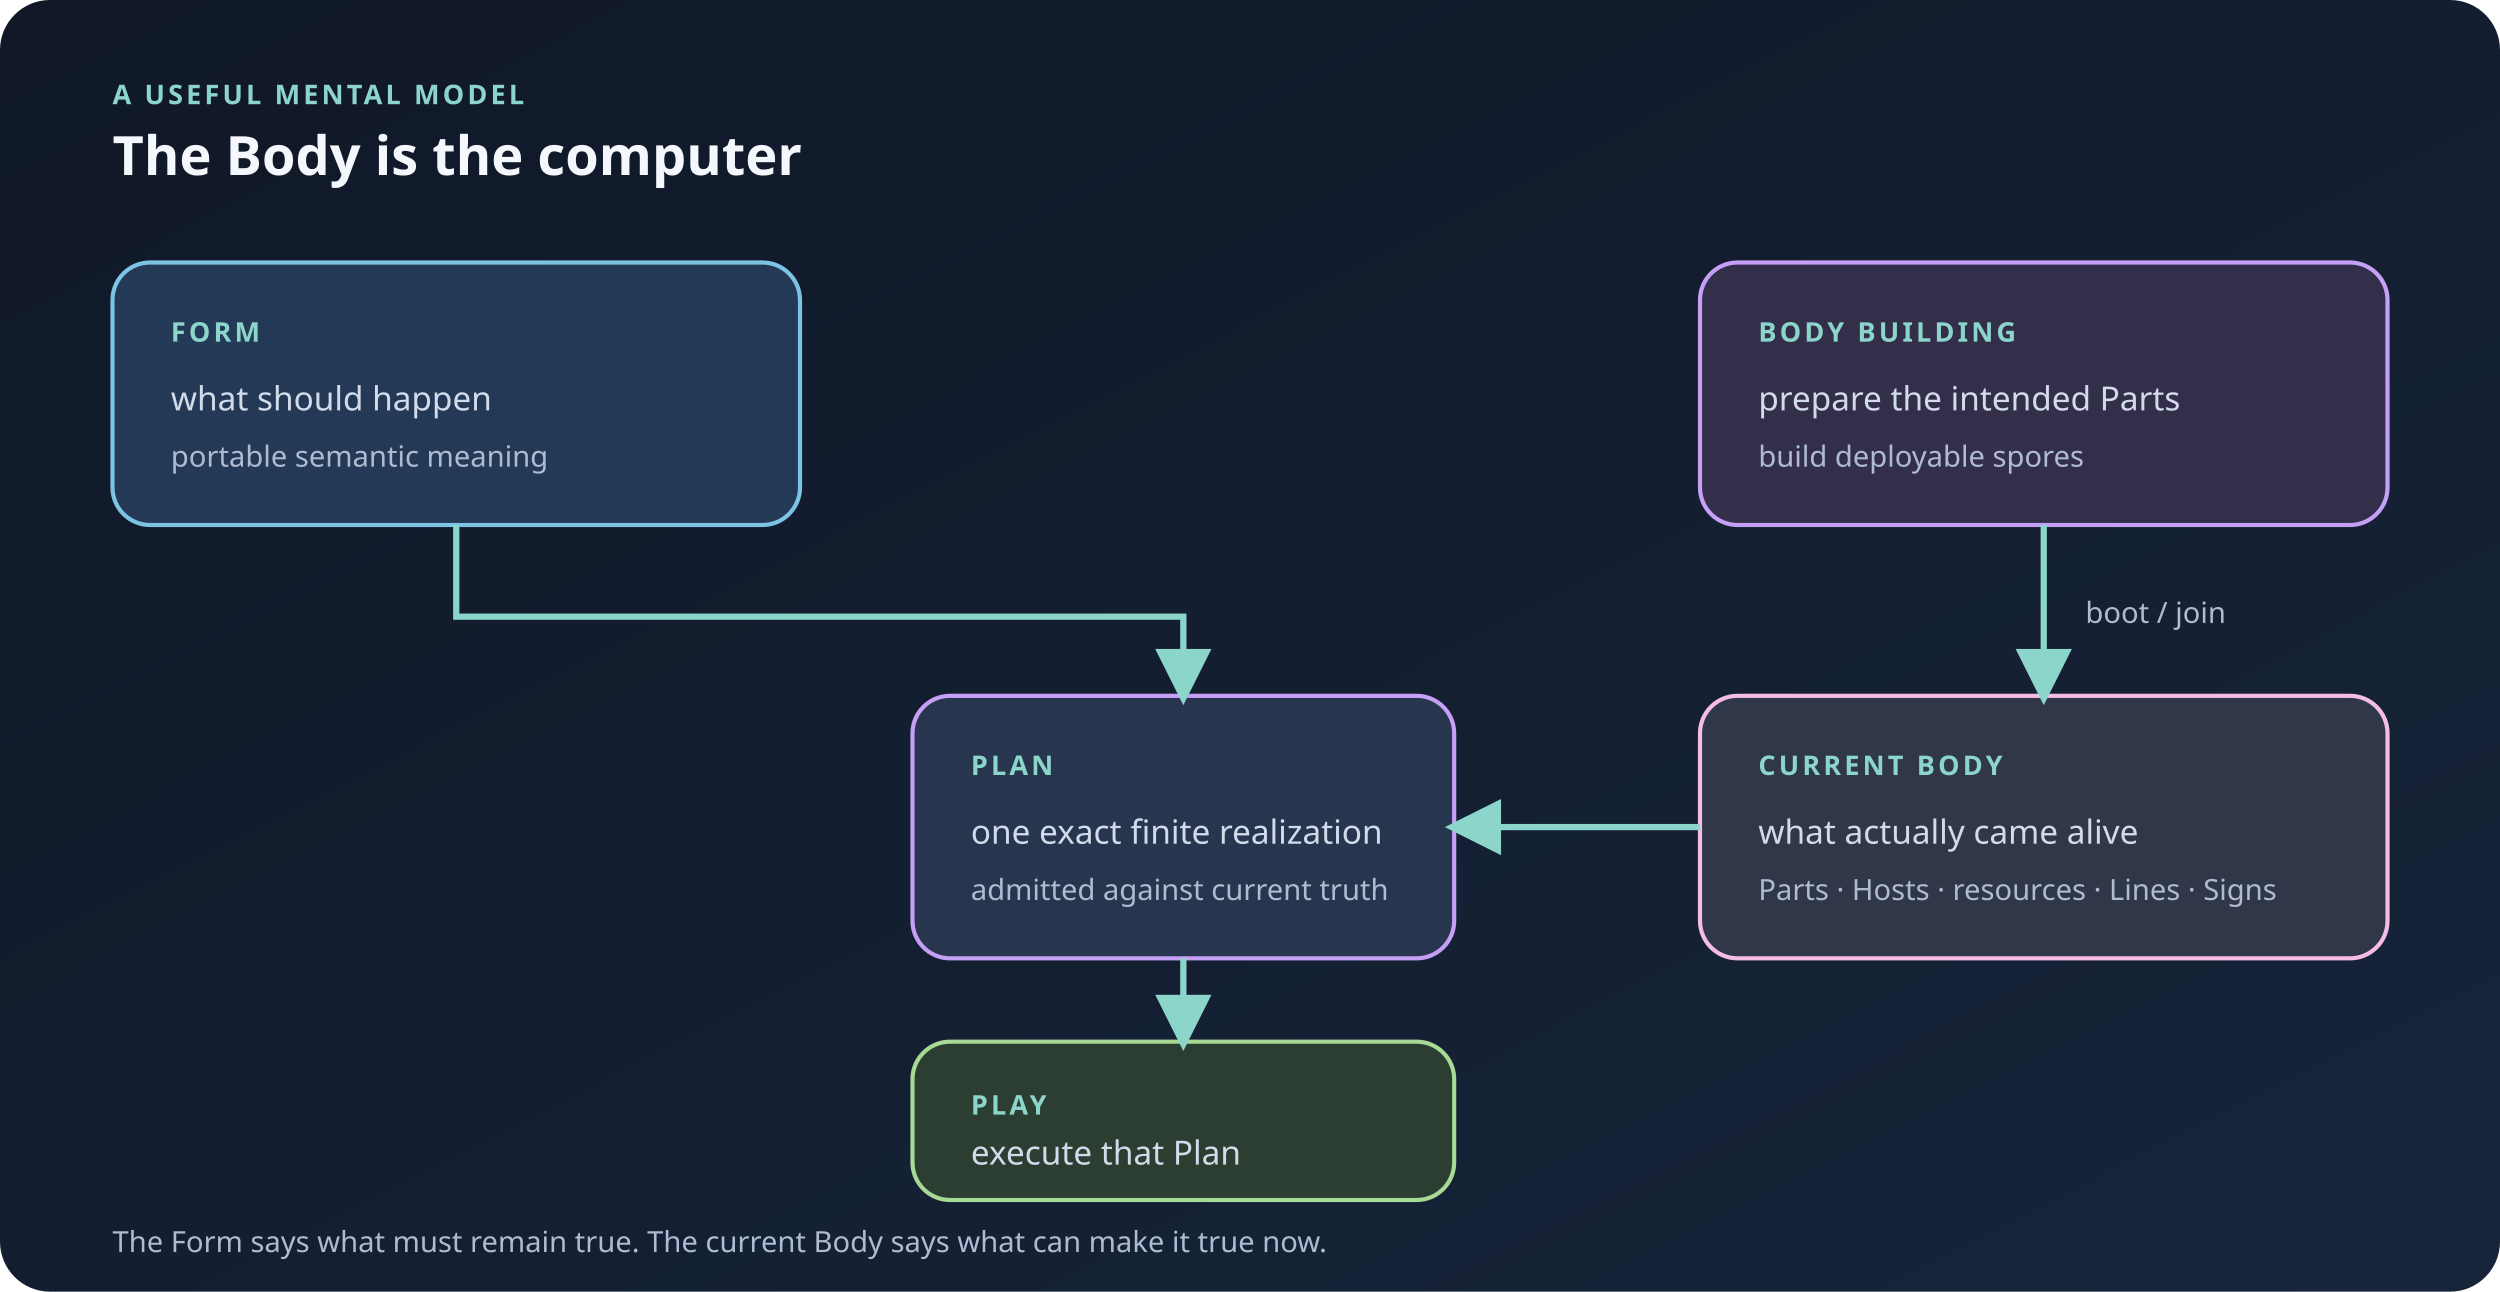
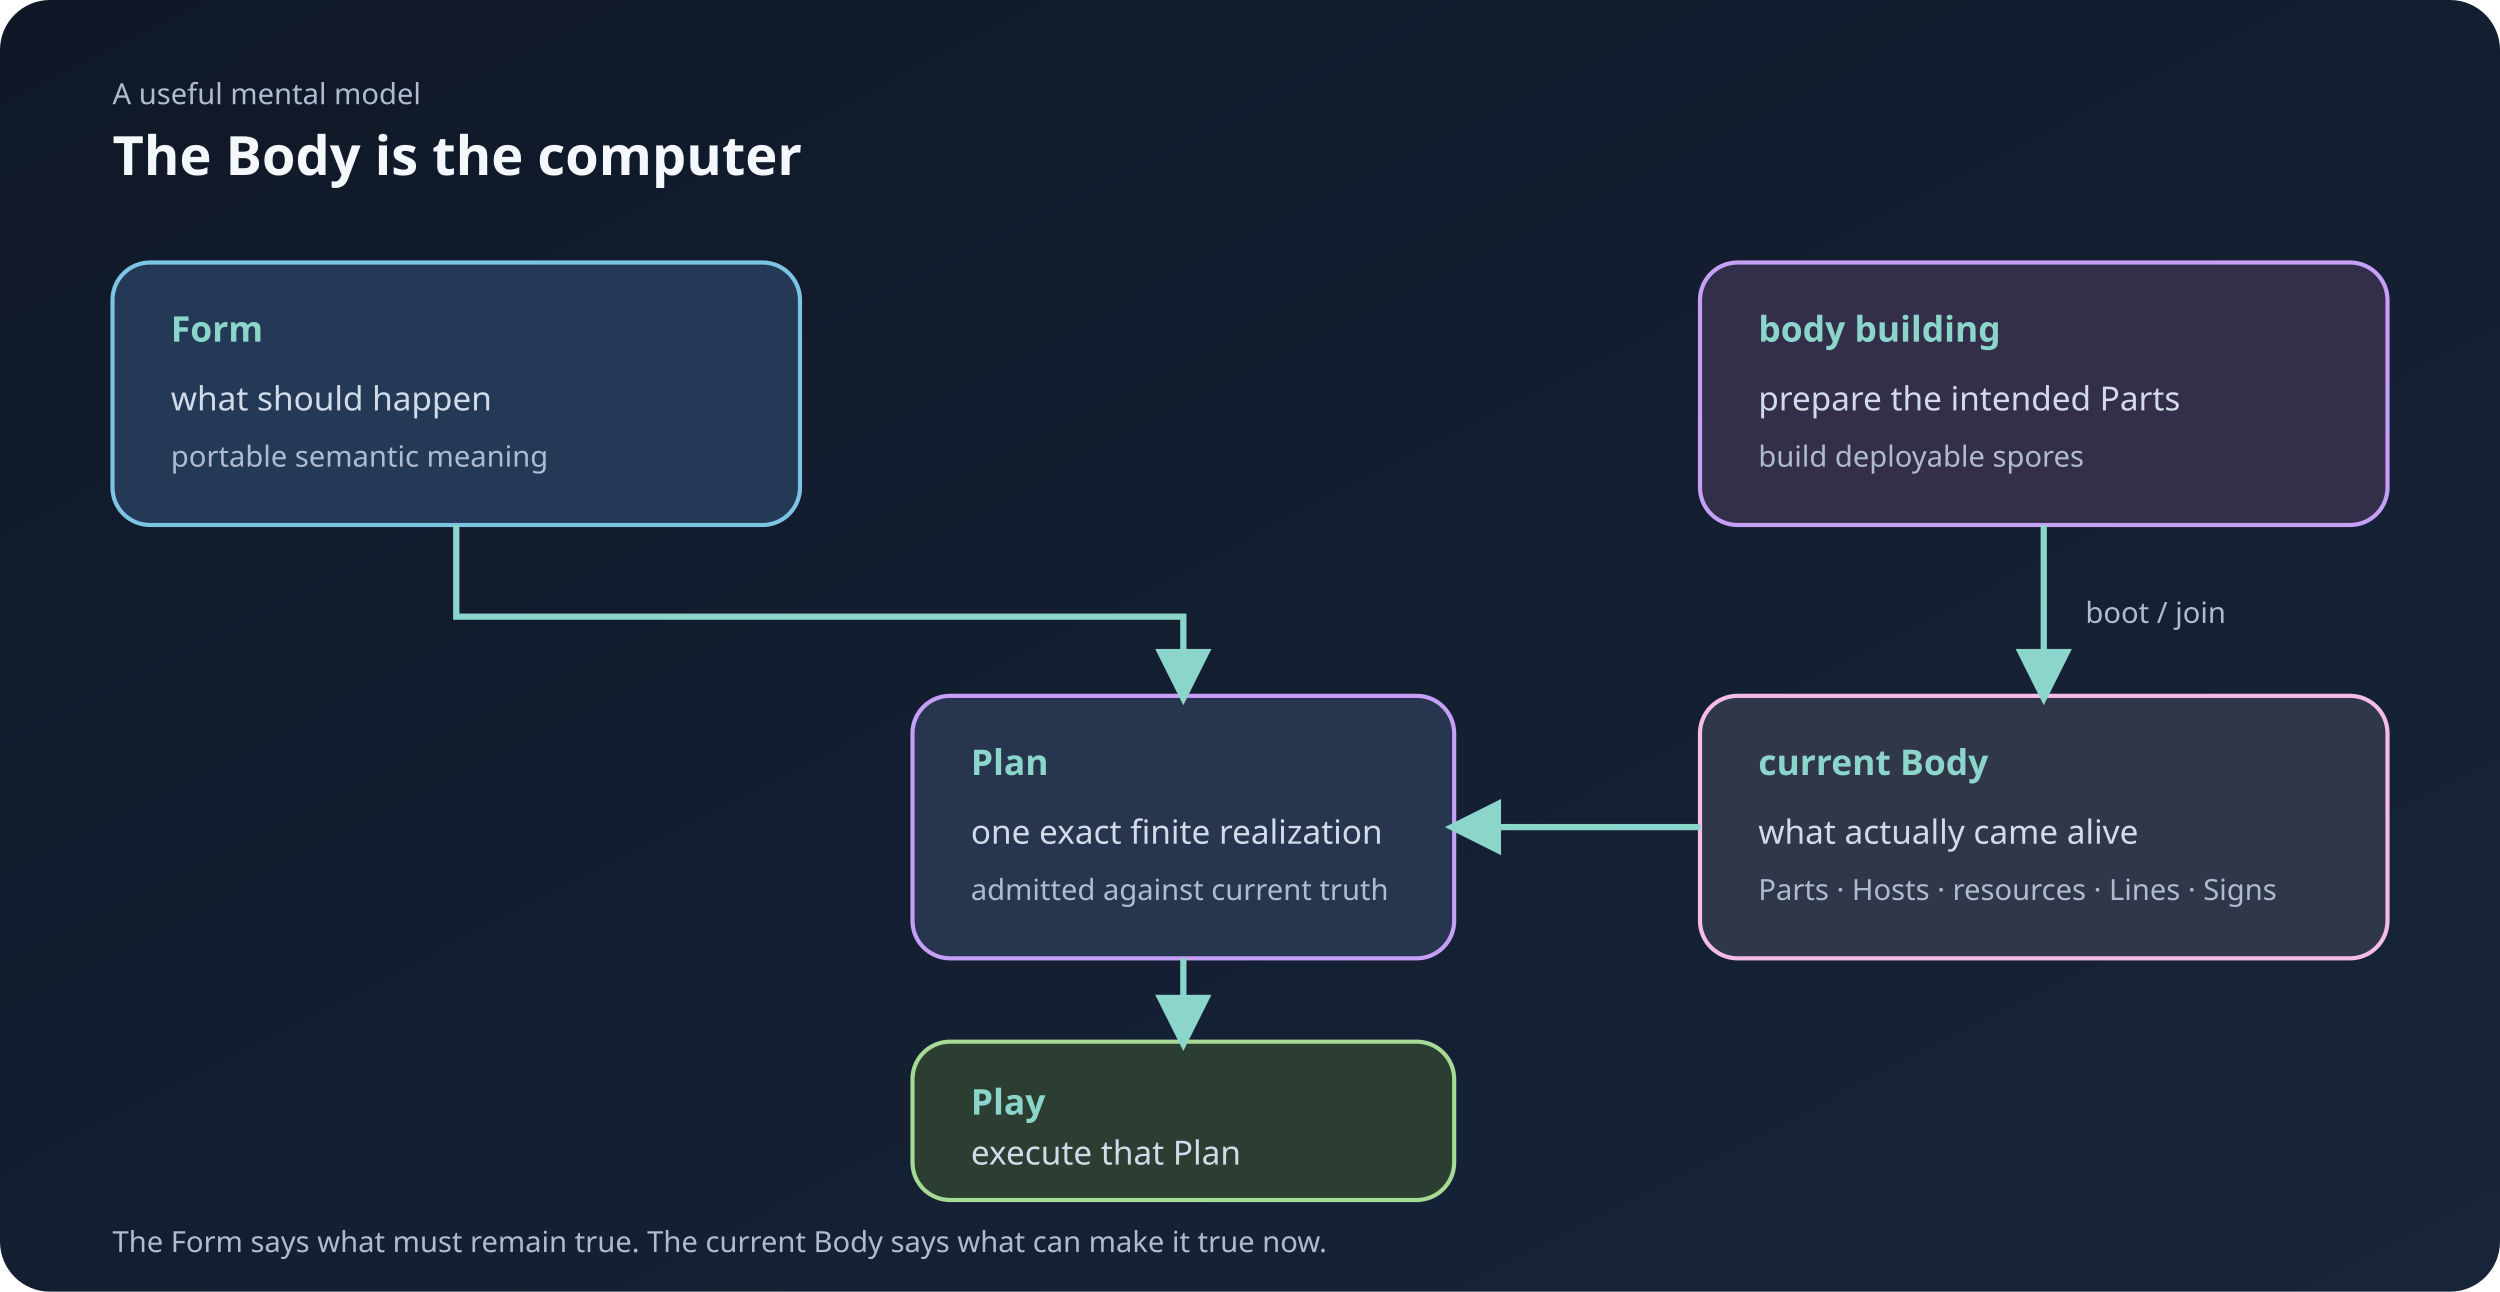
<svg xmlns="http://www.w3.org/2000/svg" width="1200" height="620" viewBox="0 0 1200 620" role="img" aria-labelledby="title desc">
  <defs>
    <linearGradient id="bg" x1="0" y1="0" x2="1" y2="1">
      <stop stop-color="#101827" />
      <stop offset="1" stop-color="#17243a" />
    </linearGradient>
    <marker id="arrow" markerWidth="9" markerHeight="9" refX="7.5" refY="4.5" orient="auto">
      <path d="M0 0 L9 4.5 L0 9 z" fill="#8bd5ca" />
    </marker>
    <style>
      .h{font:700 26px ui-sans-serif,system-ui,sans-serif;fill:#f4f7fb}
      .t{font:16px ui-sans-serif,system-ui,sans-serif;fill:#d2dbea}
      .small{font:14px ui-sans-serif,system-ui,sans-serif;fill:#aebbd0}
-       .s{font:700 13px ui-sans-serif,system-ui,sans-serif;letter-spacing:1.5px;fill:#8bd5ca}
+       .label{font:700 17px ui-sans-serif,system-ui,sans-serif;fill:#8bd5ca}
      .semantic{fill:#243956;stroke:#7dc4e4;stroke-width:2}
      .build{fill:#332f4b;stroke:#c6a0f6;stroke-width:2}
      .truth{fill:#303748;stroke:#f5bde6;stroke-width:2}
      .exact{fill:#28354f;stroke:#c6a0f6;stroke-width:2}
      .play{fill:#2c3d32;stroke:#a6da95;stroke-width:2}
      .line{fill:none;stroke:#8bd5ca;stroke-width:3;marker-end:url(#arrow)}
    </style>
  </defs>
  <rect width="1200" height="620" rx="24" fill="url(#bg)" />
-   <text x="54" y="50" class="s">A USEFUL MENTAL MODEL</text>
+   <text x="54" y="50" class="small">A useful mental model</text>
  <text x="54" y="84" class="h">The Body is the computer</text>
  <rect x="54" y="126" width="330" height="126" rx="18" class="semantic" />
-   <text x="82" y="164" class="s">FORM</text>
+   <text x="82" y="164" class="label">Form</text>
  <text x="82" y="197" class="t">what should happen</text>
  <text x="82" y="224" class="small">portable semantic meaning</text>
  <rect x="816" y="126" width="330" height="126" rx="18" class="build" />
-   <text x="844" y="164" class="s">BODY BUILDING</text>
+   <text x="844" y="164" class="label">body building</text>
  <text x="844" y="197" class="t">prepare the intended Parts</text>
  <text x="844" y="224" class="small">build deployable spores</text>
  <rect x="816" y="334" width="330" height="126" rx="18" class="truth" />
-   <text x="844" y="372" class="s">CURRENT BODY</text>
+   <text x="844" y="372" class="label">current Body</text>
  <text x="844" y="405" class="t">what actually came alive</text>
  <text x="844" y="432" class="small">Parts · Hosts · resources · Lines · Signs</text>
  <rect x="438" y="334" width="260" height="126" rx="18" class="exact" />
-   <text x="466" y="372" class="s">PLAN</text>
+   <text x="466" y="372" class="label">Plan</text>
  <text x="466" y="405" class="t">one exact finite realization</text>
  <text x="466" y="432" class="small">admitted against current truth</text>
  <rect x="438" y="500" width="260" height="76" rx="18" class="play" />
-   <text x="466" y="535" class="s">PLAY</text>
+   <text x="466" y="535" class="label">Play</text>
  <text x="466" y="559" class="t">execute that Plan</text>
  <path d="M219 252 V296 H568 V334" class="line" />
  <path d="M981 252 V334" class="line" />
  <text x="1001" y="299" class="small">boot / join</text>
  <path d="M816 397 H698" class="line" />
  <path d="M568 460 V500" class="line" />
  <text x="54" y="601" class="small">The Form says what must remain true. The current Body says what can make it true now.</text>
</svg>
